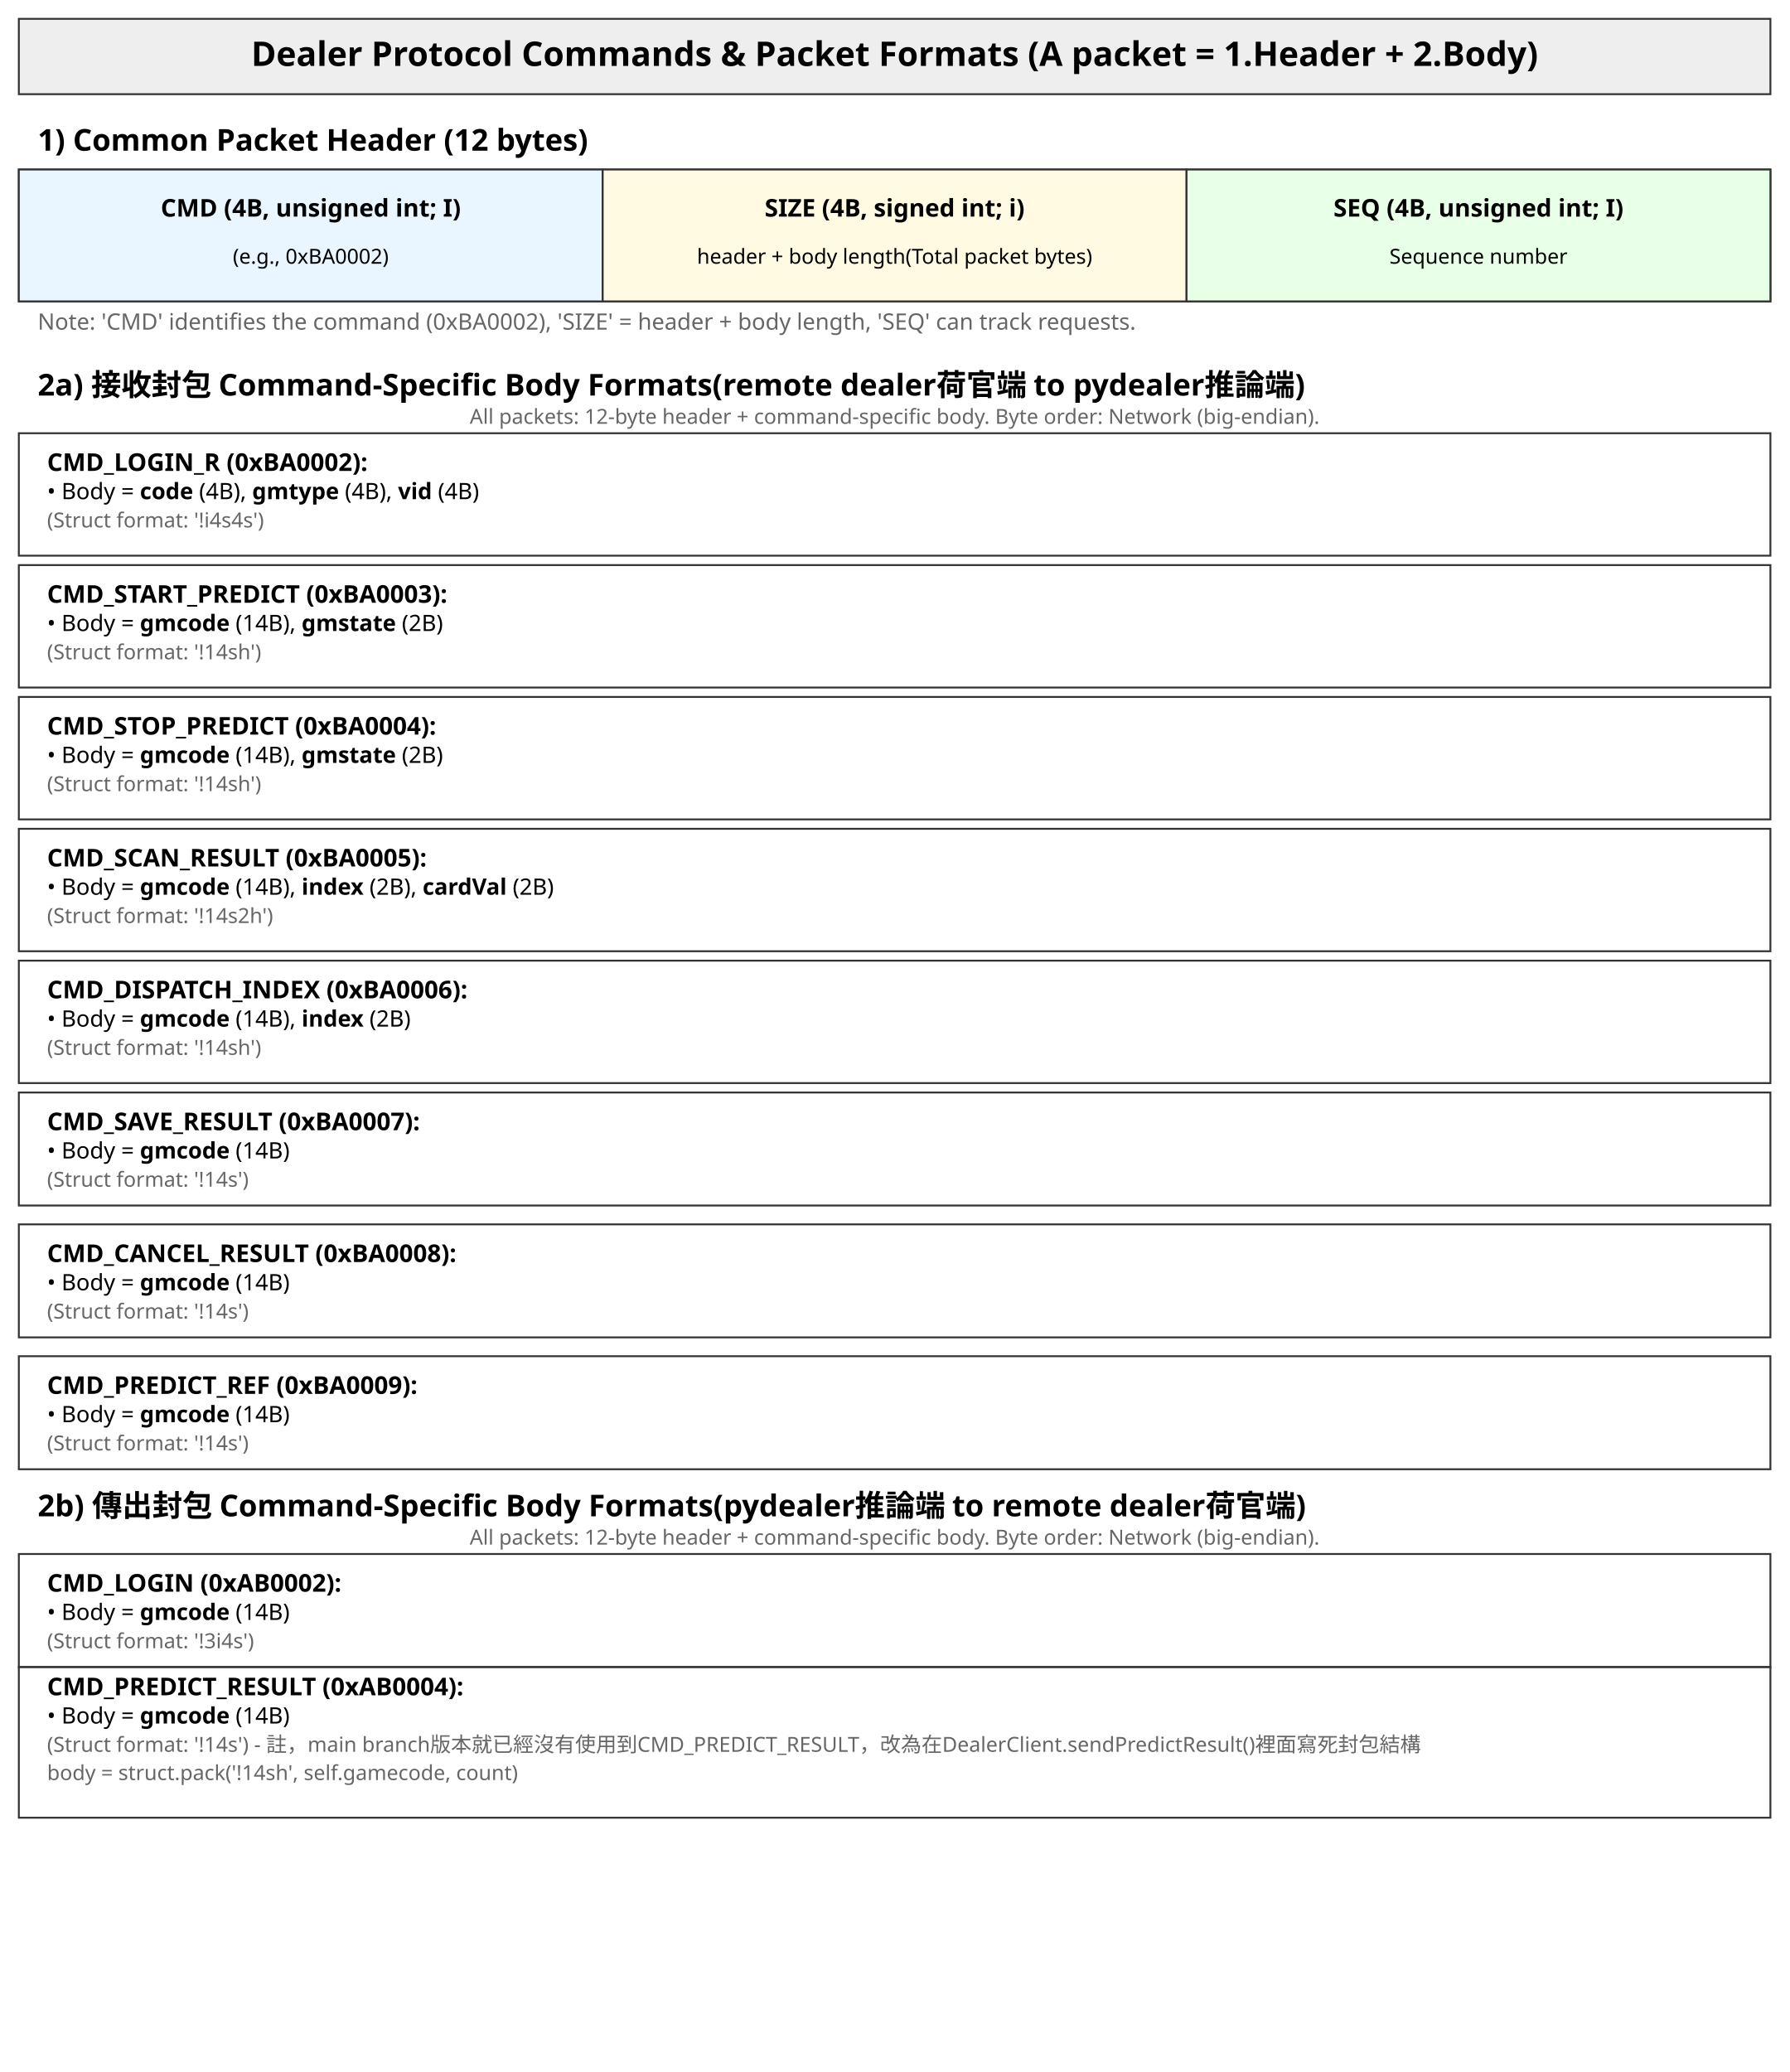
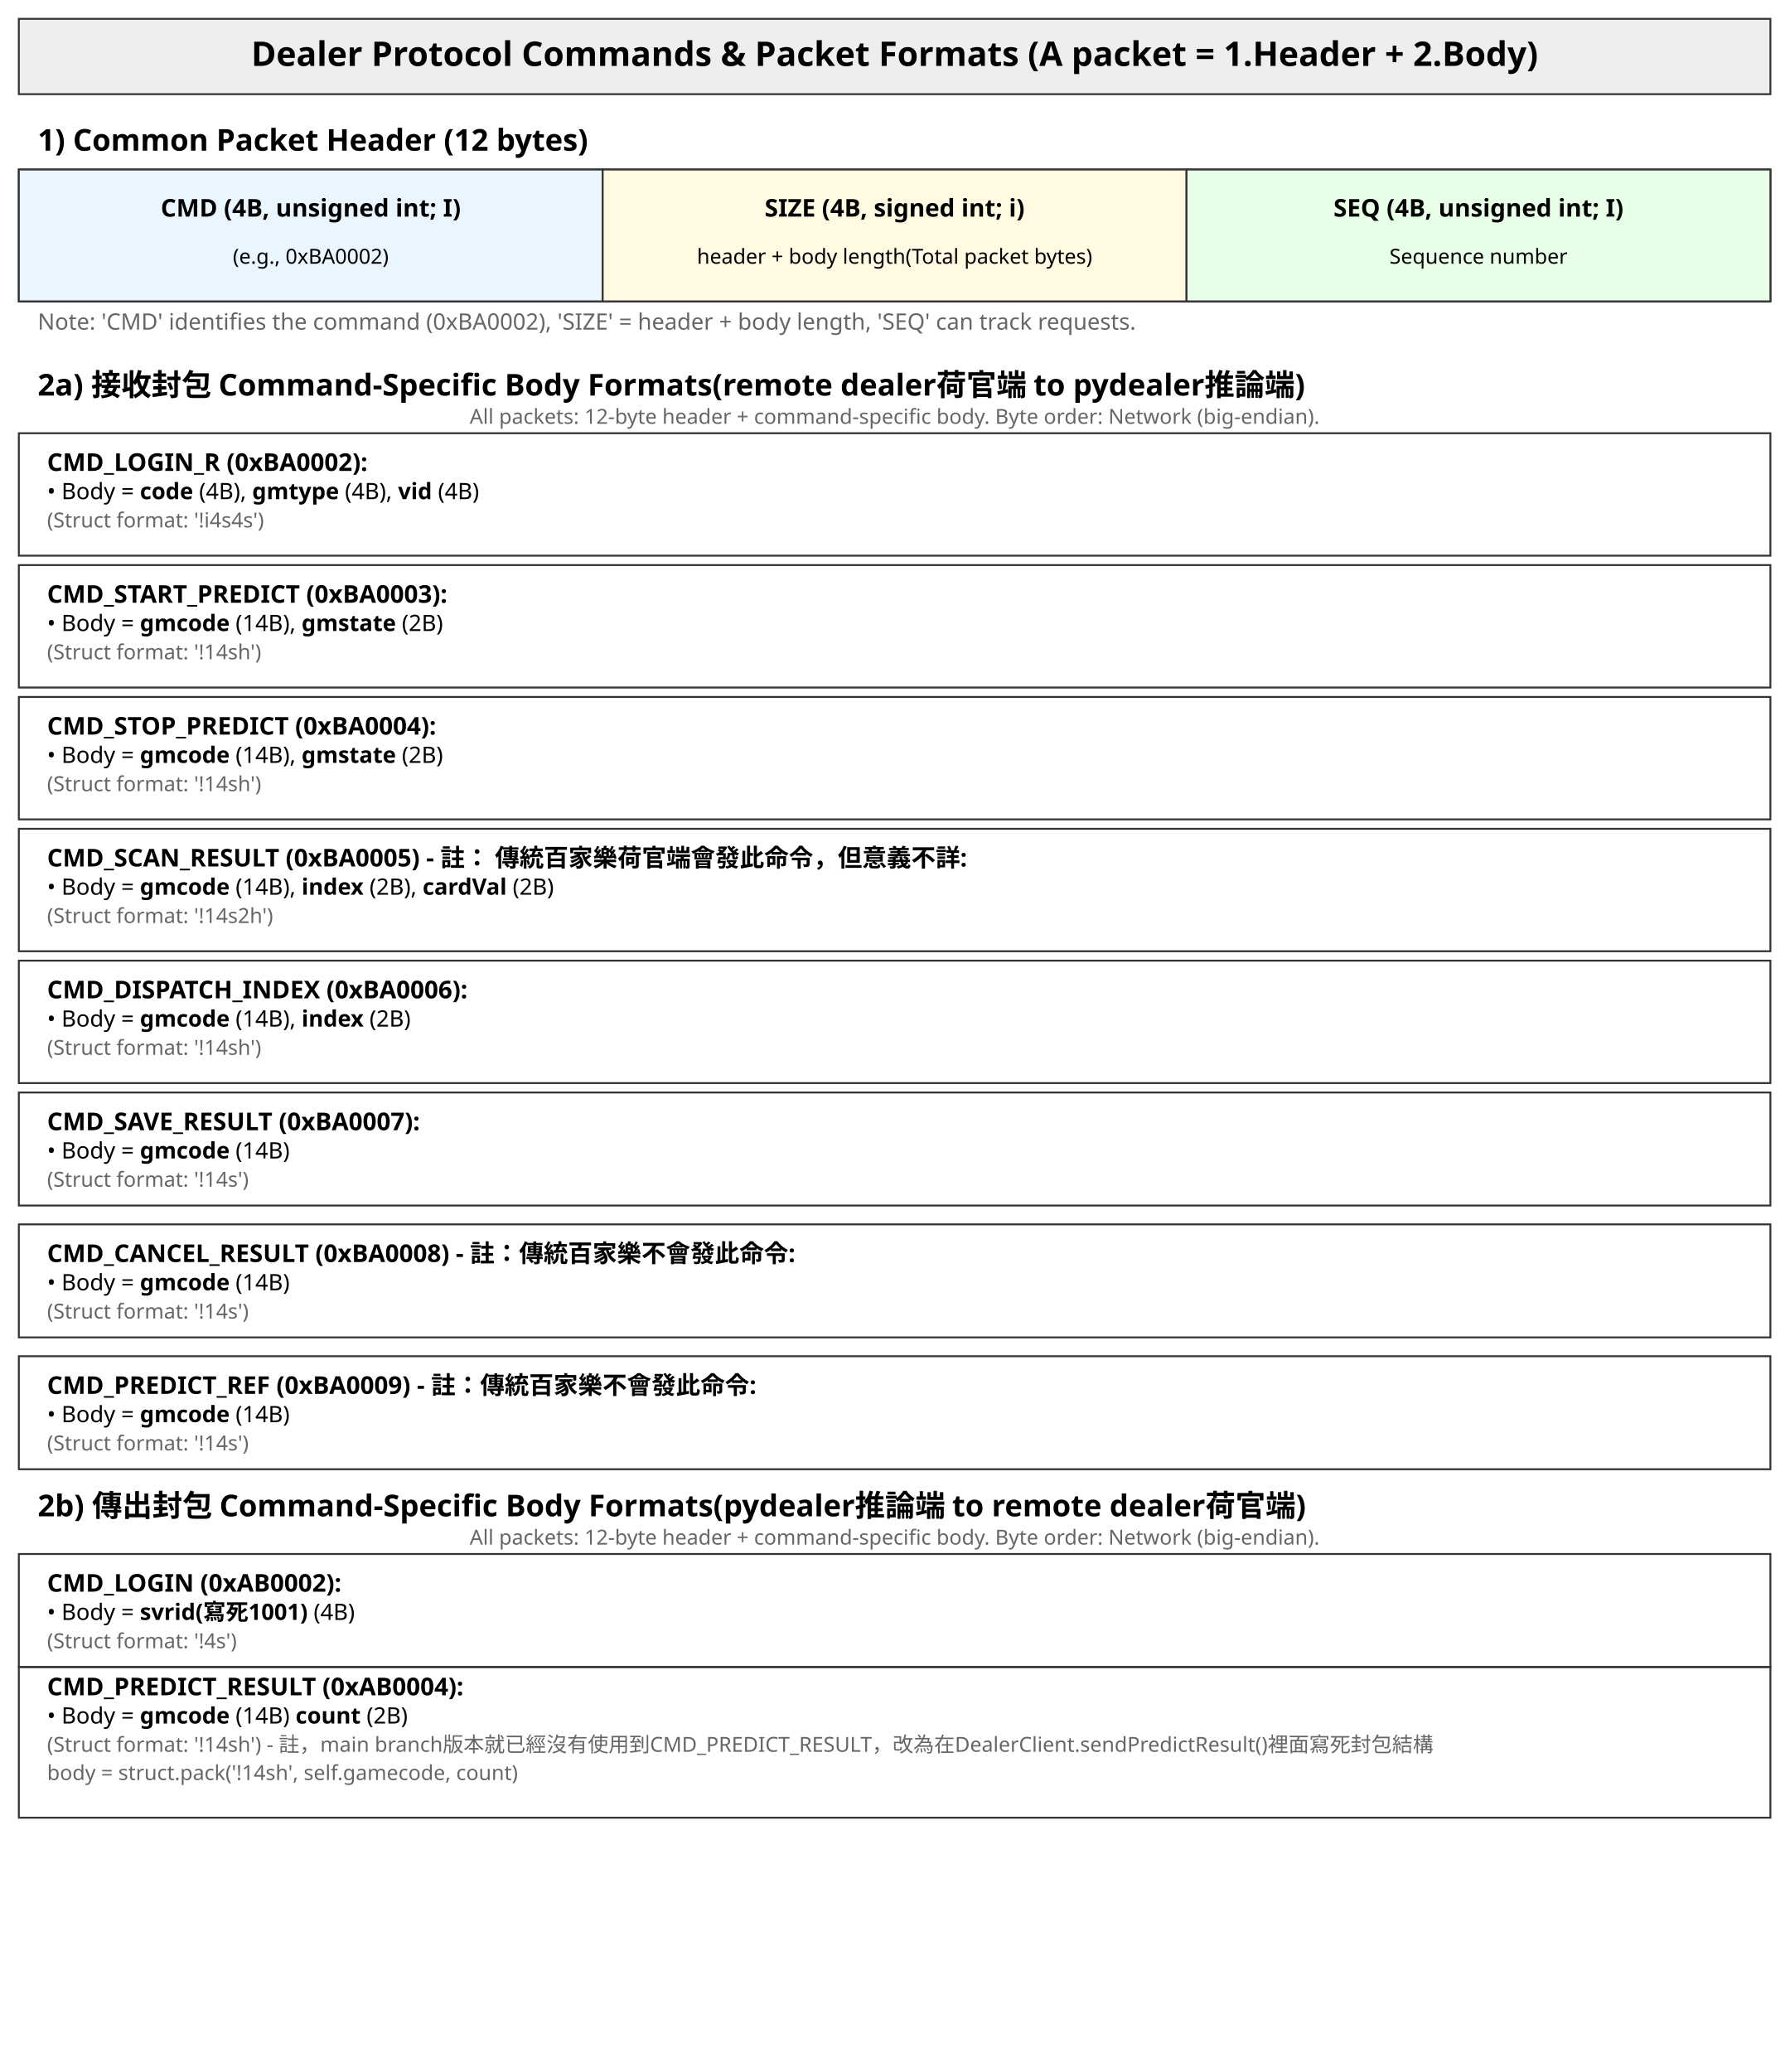
<svg xmlns="http://www.w3.org/2000/svg" width="950" height="1100" viewBox="0 0 950 1100" style="font-family:sans-serif; background-color:#FFFFFF;">
  <rect x="10" y="10" width="930" height="40" fill="#EEE" stroke="#333" stroke-width="1" />
  <text x="475" y="35" text-anchor="middle" font-size="18" font-weight="bold">
    Dealer Protocol Commands &amp; Packet Formats (A packet = 1.Header + 2.Body)
  </text>
  <text x="20" y="80" font-size="16" font-weight="bold">1) Common Packet Header (12 bytes)</text>
  <rect x="10" y="90" width="930" height="70" fill="none" stroke="#333" stroke-width="1" />
  <rect x="10" y="90" width="310" height="70" fill="#E9F5FF" stroke="#333" stroke-width="1" />
  <text x="165" y="115" text-anchor="middle" font-size="13" font-weight="bold">CMD (4B, unsigned int; I)</text>
  <text x="165" y="140" text-anchor="middle" font-size="11">(e.g., 0xBA0002)</text>
  <rect x="320" y="90" width="310" height="70" fill="#FFFAE1" stroke="#333" stroke-width="1" />
  <text x="475" y="115" text-anchor="middle" font-size="13" font-weight="bold">SIZE (4B, signed int; i)</text>
  <text x="475" y="140" text-anchor="middle" font-size="11">header + body length(Total packet bytes)</text>
  <rect x="630" y="90" width="310" height="70" fill="#E8FFE8" stroke="#333" stroke-width="1" />
  <text x="785" y="115" text-anchor="middle" font-size="13" font-weight="bold">SEQ (4B, unsigned int; I)</text>
  <text x="785" y="140" text-anchor="middle" font-size="11">Sequence number</text>
  <text x="20" y="175" font-size="12" fill="#666">
    Note: 'CMD' identifies the command (0xBA0002), 'SIZE' = header + body length, 'SEQ' can track requests.
  </text>
  <text x="20" y="210" font-size="16" font-weight="bold">2a) 接收封包 Command-Specific Body Formats(remote dealer荷官端 to pydealer推論端)</text>
  <text x="475" y="225" text-anchor="middle" font-size="11" fill="#666">
    All packets: 12-byte header + command-specific body. Byte order: Network (big-endian).
  </text>
  <rect x="10" y="230" width="930" height="65" fill="none" stroke="#333" stroke-width="1" />
  <text x="25" y="250" font-size="13" font-weight="bold">CMD_LOGIN_R (0xBA0002):</text>
  <text x="25" y="265" font-size="12">• Body = 
    <tspan font-weight="bold">code</tspan> (4B), 
    <tspan font-weight="bold">gmtype</tspan> (4B), 
    <tspan font-weight="bold">vid</tspan> (4B)
  </text>
  <text x="25" y="280" font-size="11" fill="#666">(Struct format: '!i4s4s')</text>
  <rect x="10" y="300" width="930" height="65" fill="none" stroke="#333" stroke-width="1" />
  <text x="25" y="320" font-size="13" font-weight="bold">CMD_START_PREDICT (0xBA0003):</text>
  <text x="25" y="335" font-size="12">• Body = 
    <tspan font-weight="bold">gmcode</tspan> (14B), 
    <tspan font-weight="bold">gmstate</tspan> (2B)
  </text>
  <text x="25" y="350" font-size="11" fill="#666">(Struct format: '!14sh')</text>
  <rect x="10" y="370" width="930" height="65" fill="none" stroke="#333" stroke-width="1" />
  <text x="25" y="390" font-size="13" font-weight="bold">CMD_STOP_PREDICT (0xBA0004):</text>
  <text x="25" y="405" font-size="12">• Body = 
    <tspan font-weight="bold">gmcode</tspan> (14B), 
    <tspan font-weight="bold">gmstate</tspan> (2B)
  </text>
  <text x="25" y="420" font-size="11" fill="#666">(Struct format: '!14sh')</text>
  <rect x="10" y="440" width="930" height="65" fill="none" stroke="#333" stroke-width="1" />
-   <text x="25" y="460" font-size="13" font-weight="bold">CMD_SCAN_RESULT (0xBA0005):</text>
+   <text x="25" y="460" font-size="13" font-weight="bold">CMD_SCAN_RESULT (0xBA0005) - 註： 傳統百家樂荷官端會發此命令，但意義不詳:</text>
  <text x="25" y="475" font-size="12">• Body = 
    <tspan font-weight="bold">gmcode</tspan> (14B), 
    <tspan font-weight="bold">index</tspan> (2B), 
    <tspan font-weight="bold">cardVal</tspan> (2B)
  </text>
  <text x="25" y="490" font-size="11" fill="#666">(Struct format: '!14s2h')</text>
  <rect x="10" y="510" width="930" height="65" fill="none" stroke="#333" stroke-width="1" />
  <text x="25" y="530" font-size="13" font-weight="bold">CMD_DISPATCH_INDEX (0xBA0006):</text>
  <text x="25" y="545" font-size="12">• Body = 
    <tspan font-weight="bold">gmcode</tspan> (14B), 
    <tspan font-weight="bold">index</tspan> (2B)
  </text>
  <text x="25" y="560" font-size="11" fill="#666">(Struct format: '!14sh')</text>
  <rect x="10" y="580" width="930" height="60" fill="none" stroke="#333" stroke-width="1" />
  <text x="25" y="600" font-size="13" font-weight="bold">CMD_SAVE_RESULT (0xBA0007):</text>
  <text x="25" y="615" font-size="12">• Body = 
    <tspan font-weight="bold">gmcode</tspan> (14B)
  </text>
  <text x="25" y="630" font-size="11" fill="#666">(Struct format: '!14s')</text>
  <rect x="10" y="650" width="930" height="60" fill="none" stroke="#333" stroke-width="1" />
-   <text x="25" y="670" font-size="13" font-weight="bold">CMD_CANCEL_RESULT (0xBA0008):</text>
+   <text x="25" y="670" font-size="13" font-weight="bold">CMD_CANCEL_RESULT (0xBA0008) - 註：傳統百家樂不會發此命令:</text>
  <text x="25" y="685" font-size="12">• Body = 
    <tspan font-weight="bold">gmcode</tspan> (14B)
  </text>
  <text x="25" y="700" font-size="11" fill="#666">(Struct format: '!14s')</text>
  <rect x="10" y="720" width="930" height="60" fill="none" stroke="#333" stroke-width="1" />
-   <text x="25" y="740" font-size="13" font-weight="bold">CMD_PREDICT_REF (0xBA0009):</text>
+   <text x="25" y="740" font-size="13" font-weight="bold">CMD_PREDICT_REF (0xBA0009) - 註：傳統百家樂不會發此命令:</text>
  <text x="25" y="755" font-size="12">• Body = 
    <tspan font-weight="bold">gmcode</tspan> (14B)
  </text>
  <text x="25" y="770" font-size="11" fill="#666">(Struct format: '!14s')</text>
  <text x="20" y="805" font-size="16" font-weight="bold">2b) 傳出封包 Command-Specific Body Formats(pydealer推論端 to remote dealer荷官端)</text>
  <text x="475" y="820" text-anchor="middle" font-size="11" fill="#666">
    All packets: 12-byte header + command-specific body. Byte order: Network (big-endian).
  </text>
  <rect x="10" y="825" width="930" height="60" fill="none" stroke="#333" stroke-width="1" />
  <text x="25" y="845" font-size="13" font-weight="bold">CMD_LOGIN (0xAB0002):</text>
  <text x="25" y="860" font-size="12">• Body = 
-     <tspan font-weight="bold">gmcode</tspan> (14B)
+     <tspan font-weight="bold">svrid(寫死1001)</tspan> (4B)
  </text>
-   <text x="25" y="875" font-size="11" fill="#666">(Struct format: '!3i4s')</text>
+   <text x="25" y="875" font-size="11" fill="#666">(Struct format: '!4s')</text>
  <rect x="10" y="885" width="930" height="80" fill="none" stroke="#333" stroke-width="1" />
  <text x="25" y="900" font-size="13" font-weight="bold">CMD_PREDICT_RESULT (0xAB0004):</text>
  <text x="25" y="915" font-size="12">• Body = 
-     <tspan font-weight="bold">gmcode</tspan> (14B)
+     <tspan font-weight="bold">gmcode</tspan> (14B) <tspan font-weight="bold">count</tspan> (2B)
  </text>
-   <text x="25" y="930" font-size="11" fill="#666">(Struct format: '!14s')  -  註，main branch版本就已經沒有使用到CMD_PREDICT_RESULT，改為在DealerClient.sendPredictResult()裡面寫死封包結構</text>
+   <text x="25" y="930" font-size="11" fill="#666">(Struct format: '!14sh')  -  註，main branch版本就已經沒有使用到CMD_PREDICT_RESULT，改為在DealerClient.sendPredictResult()裡面寫死封包結構</text>
  <text x="25" y="945" font-size="11" fill="#666"> body = struct.pack('!14sh', self.gamecode, count)</text>
</svg>
